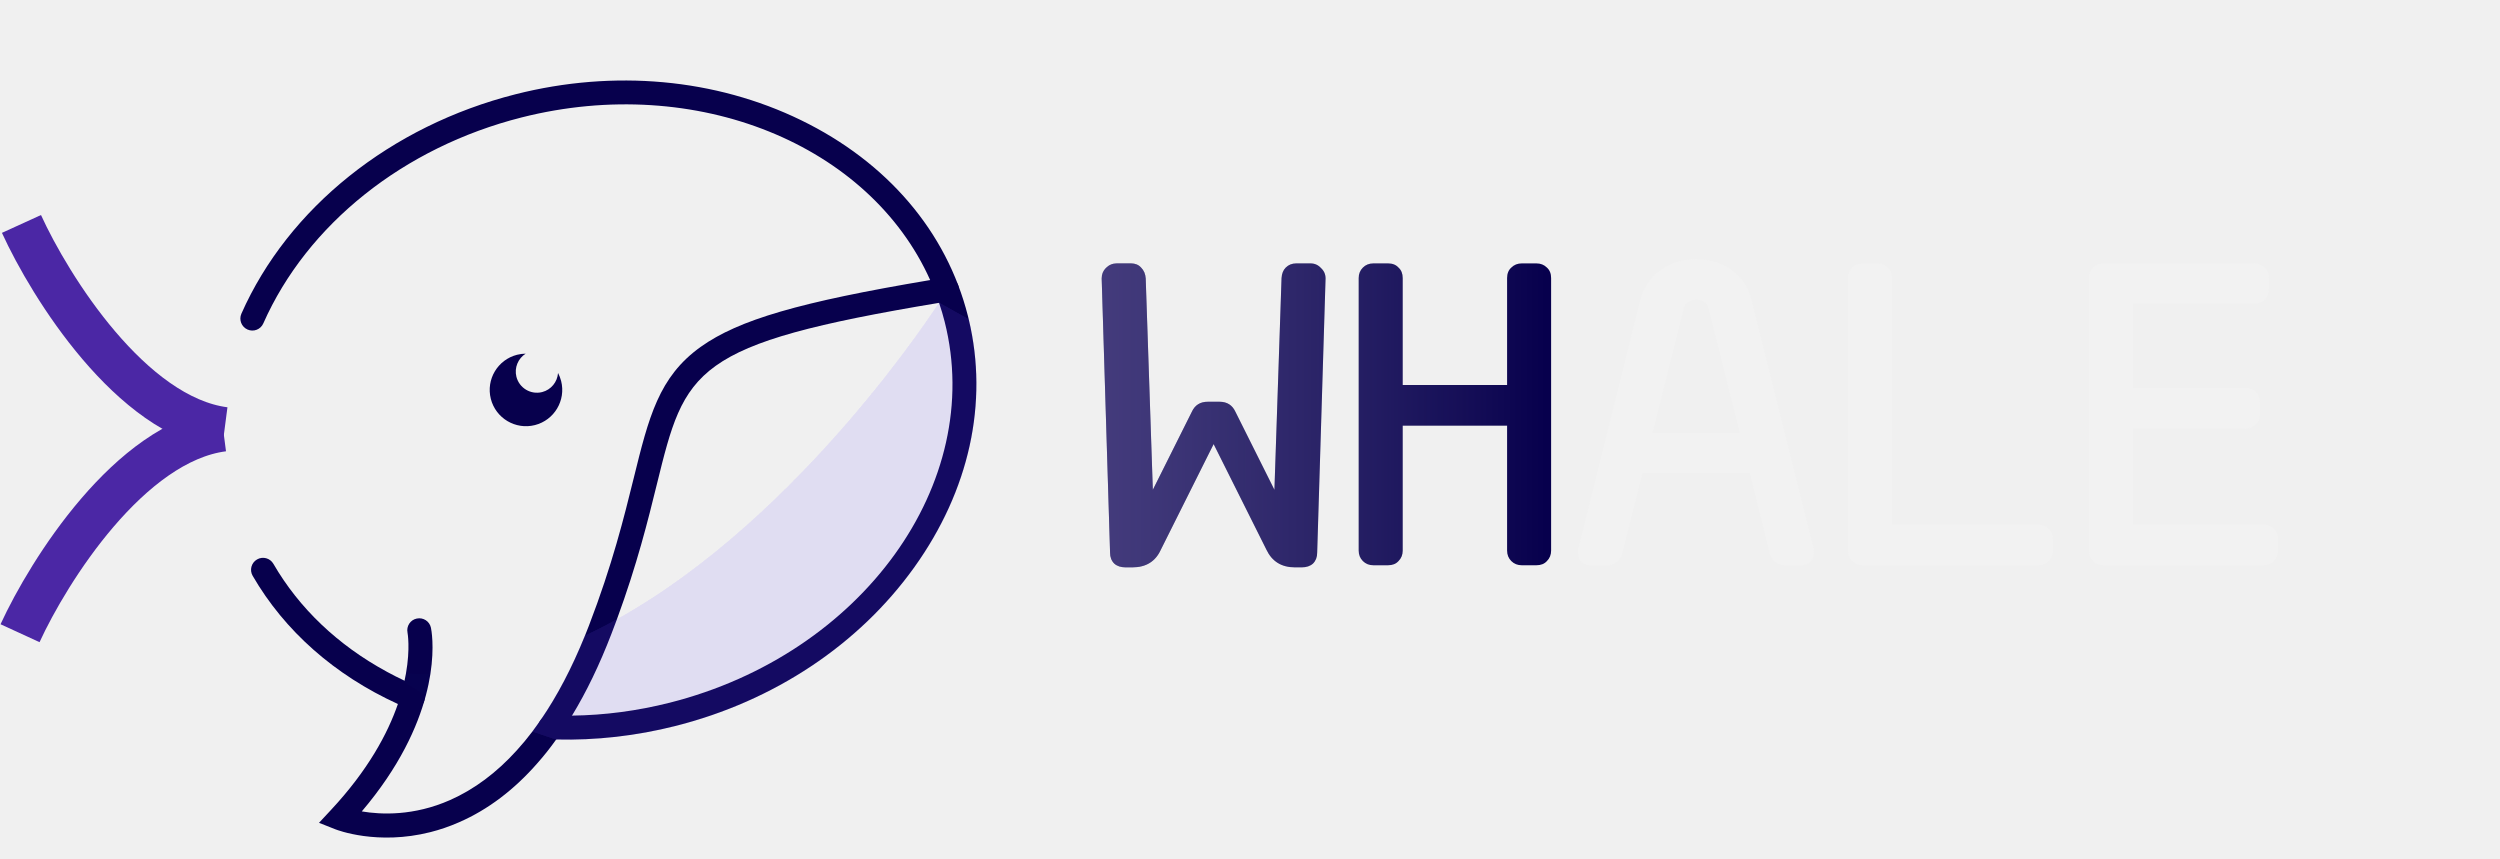
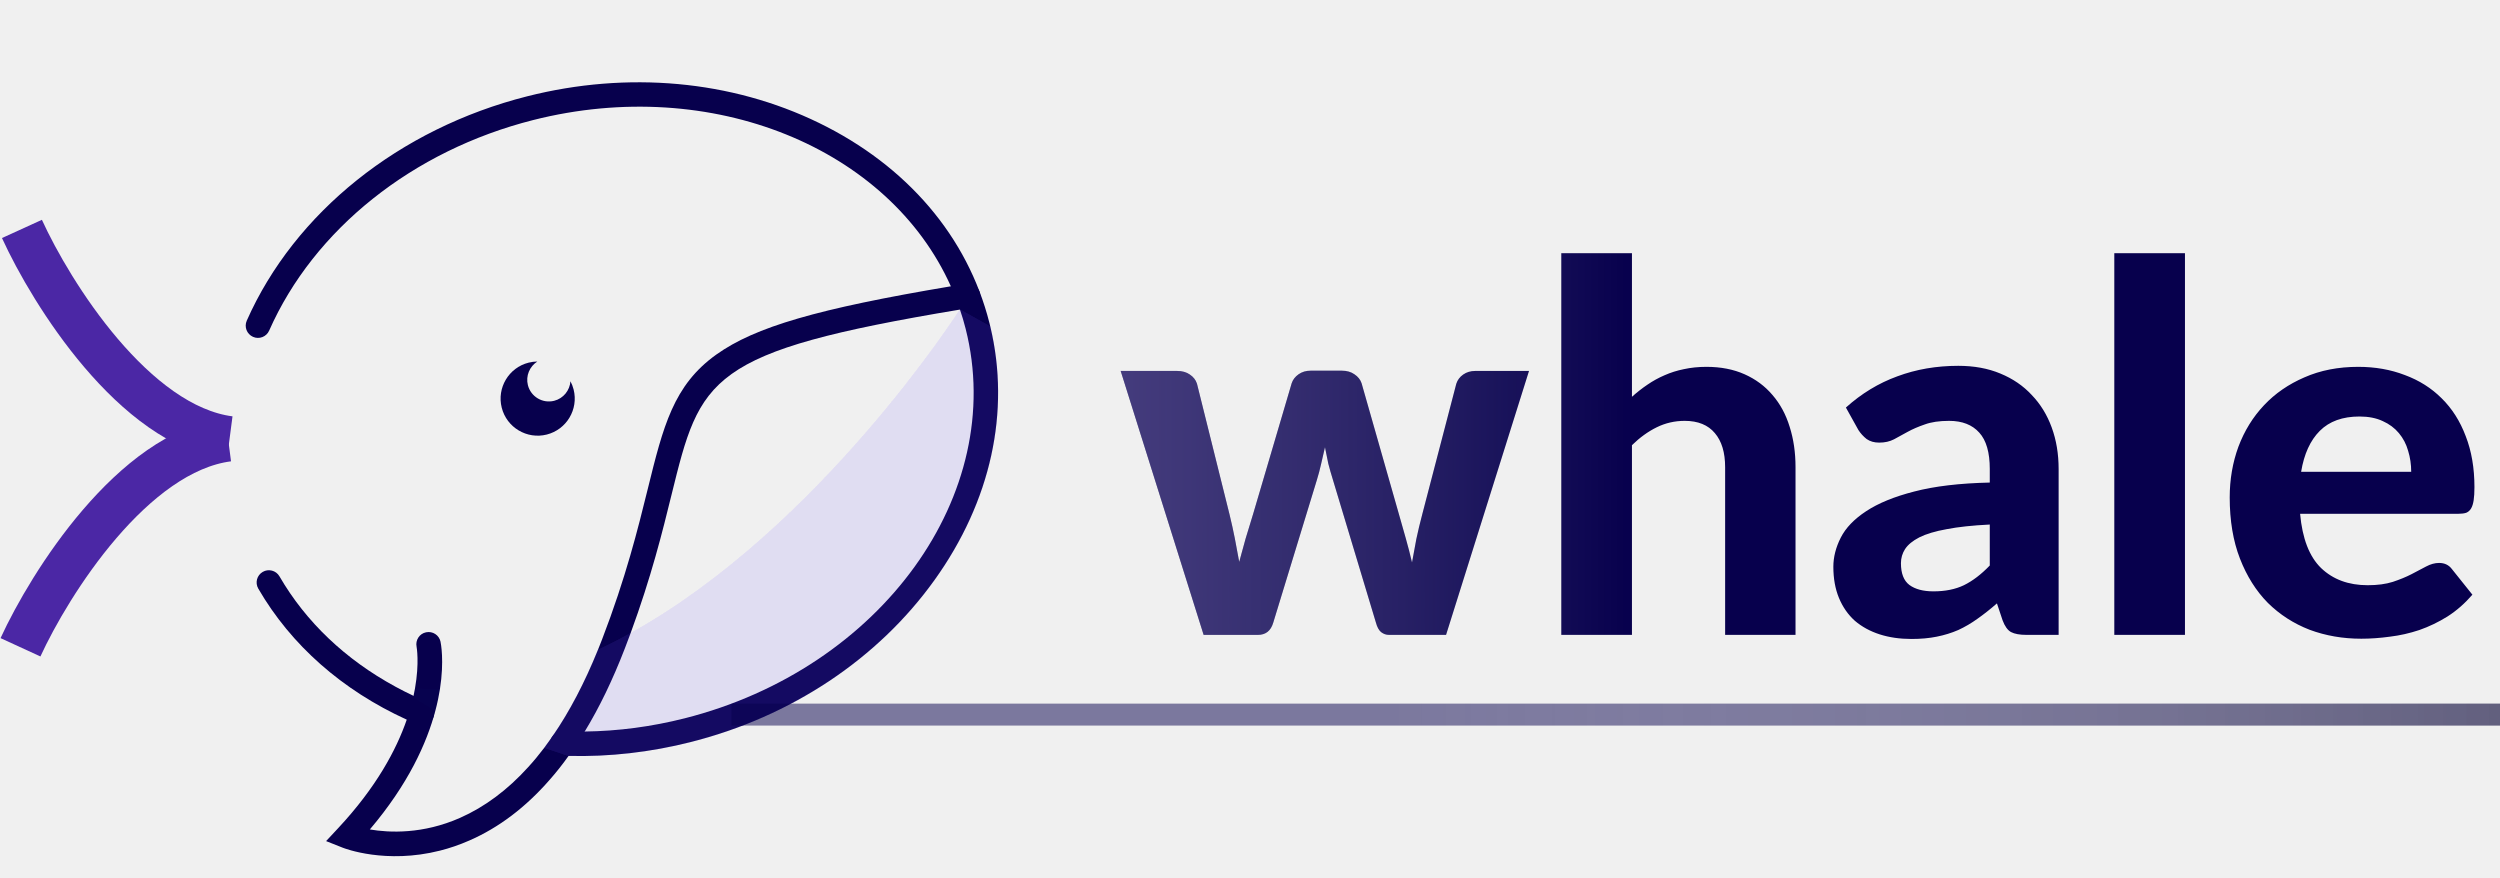
- <svg xmlns="http://www.w3.org/2000/svg" width="1747" height="600" viewBox="0 0 1747 600" fill="none">
+ <svg xmlns="http://www.w3.org/2000/svg" width="1709" height="600" viewBox="0 0 1709 600" fill="none">
  <g clip-path="url(#clip0)">
    <path d="M296.535 485.267C296.966 486.969 296.898 488.858 296.139 490.633C295.076 493.147 292.923 494.871 290.462 495.494C288.758 495.925 286.923 495.843 285.183 495.104C282.771 494.104 280.4 493.034 278.055 491.958C233.906 471.821 198.937 440.987 176.554 402.362C174.249 398.37 175.601 393.251 179.62 390.938C183.579 388.612 188.732 389.985 191.038 393.977C209.087 425.151 236.201 450.866 270.167 469.321L270.439 469.482C274.409 471.642 278.503 473.714 282.683 475.678C285.623 477.063 288.639 478.401 291.667 479.678C294.174 480.712 295.892 482.838 296.535 485.267Z" fill="#07004D" />
    <path d="M676.361 220.721C676.573 221.559 676.779 222.371 676.964 223.216C690.87 281.34 677.373 342.743 638.854 396.467C600.105 450.536 540.878 489.873 472.128 507.274C444.567 514.249 416.536 517.43 388.676 516.739C387.148 516.723 385.613 516.681 384.068 516.611C381.308 516.504 378.928 515.062 377.502 512.949C376.51 511.53 375.95 509.773 376.025 507.912C376.089 506.571 376.464 505.325 377.078 504.221C377.421 503.76 377.757 503.272 378.068 502.79C379.666 500.918 382.085 499.787 384.731 499.895C389.732 500.098 394.726 500.157 399.711 500.074C422.548 499.791 445.464 496.755 468.02 491.045C602.492 457.011 688.672 337.582 660.134 224.828C658.998 220.338 657.713 215.944 656.218 211.633C654.41 206.191 652.344 200.87 650.001 195.709C607.794 101.379 486.915 51.077 364.506 82.059C282.098 102.917 214.624 156.744 184.004 225.994C182.143 230.235 177.189 232.151 172.974 230.281C168.726 228.392 166.817 223.466 168.679 219.224C201.397 145.3 273.04 87.942 360.398 65.831C429.149 48.43 499.965 54.884 559.763 83.98C620.058 113.327 661.473 161.896 676.361 220.721Z" fill="#07004D" />
    <path d="M669.992 200.894C670.741 205.453 667.656 209.745 663.07 210.503C660.749 210.888 658.485 211.26 656.219 211.631C483.183 240.434 478.864 257.931 459.051 338.259C452.871 363.42 445.247 394.244 431.075 432.855C429.813 436.281 428.504 439.749 427.128 443.293C418.928 464.563 409.794 483.508 399.712 500.074C396.164 505.951 392.471 511.492 388.677 516.739C384.519 522.597 380.178 528.071 375.68 533.151C359.259 551.955 340.948 565.8 320.836 574.573C313.951 577.611 307.21 579.863 300.747 581.499C263.748 590.863 235.684 580.038 234.31 579.495L222.921 574.981L231.271 566.018C257.234 538.179 270.929 512.583 278.055 491.957C279.933 486.532 281.355 481.453 282.436 476.748C282.517 476.383 282.603 476.044 282.684 475.679C283.051 473.944 283.378 472.279 283.684 470.648C286.784 452.998 284.812 442.361 284.778 442.11C283.864 437.593 286.714 433.159 291.26 432.24C295.769 431.299 300.174 434.157 301.135 438.632C301.362 439.755 303.759 451.725 300.743 471.078C300.026 475.634 299.011 480.61 297.592 485.919C291.757 507.888 279.159 535.998 252.819 567.01C266.177 569.299 289.083 570.322 314.498 559.084C331.373 551.618 346.969 540.015 361.133 524.343C364.896 520.225 368.531 515.823 372.09 511.124C373.768 508.887 375.433 506.595 377.078 504.221C377.421 503.76 377.758 503.272 378.068 502.791C389.38 486.315 399.629 466.771 408.732 444.293C409.671 441.984 410.578 439.653 411.506 437.289C427.893 394.693 436.157 361.177 442.811 334.253C453.351 291.526 460.306 263.29 489.786 242.302C516.196 223.503 558.631 211.064 650.002 195.709C653.396 195.137 656.846 194.551 660.382 193.973C664.947 193.25 669.24 196.336 669.992 200.894Z" fill="#07004D" />
    <g opacity="0.25">
      <g opacity="0.25">
        <path opacity="0.25" d="M283.684 470.648C289.396 471.044 295.073 471.19 300.742 471.078C300.026 475.634 299.012 480.61 297.592 485.919L296.535 485.267L282.436 476.748L270.439 469.482C274.409 471.643 278.502 473.714 282.684 475.679C283.051 473.944 283.378 472.279 283.684 470.648Z" fill="#0071BC" />
      </g>
    </g>
    <g opacity="0.25">
      <g opacity="0.25">
        <path opacity="0.25" d="M676.964 223.216C690.87 281.34 677.374 342.743 638.853 396.467C600.104 450.536 540.878 489.873 472.128 507.273C444.568 514.249 416.537 517.429 388.677 516.739L377.501 512.949L372.091 511.125C373.768 508.886 375.432 506.594 377.078 504.221C377.421 503.761 377.758 503.273 378.068 502.791C389.38 486.315 399.629 466.771 408.732 444.293C416.292 440.74 423.731 436.929 431.076 432.854C561.097 360.662 656.219 211.632 656.219 211.632L676.964 223.216Z" fill="#7150FF" />
        <path opacity="0.25" d="M676.964 223.216C690.87 281.34 677.374 342.743 638.853 396.467C600.104 450.536 540.878 489.873 472.128 507.273C444.568 514.249 416.537 517.429 388.677 516.739L377.501 512.949L372.091 511.125C373.768 508.886 375.432 506.594 377.078 504.221C377.421 503.761 377.758 503.273 378.068 502.791C389.38 486.315 399.629 466.771 408.732 444.293C416.292 440.74 423.731 436.929 431.076 432.854C561.097 360.662 656.219 211.632 656.219 211.632L676.964 223.216Z" fill="#7150FF" />
        <path opacity="0.25" d="M676.964 223.216C690.87 281.34 677.374 342.743 638.853 396.467C600.104 450.536 540.878 489.873 472.128 507.273C444.568 514.249 416.537 517.429 388.677 516.739L377.501 512.949L372.091 511.125C373.768 508.886 375.432 506.594 377.078 504.221C377.421 503.761 377.758 503.273 378.068 502.791C389.38 486.315 399.629 466.771 408.732 444.293C416.292 440.74 423.731 436.929 431.076 432.854C561.097 360.662 656.219 211.632 656.219 211.632L676.964 223.216Z" fill="#7150FF" />
        <path opacity="0.25" d="M676.964 223.216C690.87 281.34 677.374 342.743 638.853 396.467C600.104 450.536 540.878 489.873 472.128 507.273C444.568 514.249 416.537 517.429 388.677 516.739L377.501 512.949L372.091 511.125C373.768 508.886 375.432 506.594 377.078 504.221C377.421 503.761 377.758 503.273 378.068 502.791C389.38 486.315 399.629 466.771 408.732 444.293C416.292 440.74 423.731 436.929 431.076 432.854C561.097 360.662 656.219 211.632 656.219 211.632L676.964 223.216Z" fill="#7150FF" />
        <path opacity="0.25" d="M676.964 223.216C690.87 281.34 677.374 342.743 638.853 396.467C600.104 450.536 540.878 489.873 472.128 507.273C444.568 514.249 416.537 517.429 388.677 516.739L377.501 512.949L372.091 511.125C373.768 508.886 375.432 506.594 377.078 504.221C377.421 503.761 377.758 503.273 378.068 502.791C389.38 486.315 399.629 466.771 408.732 444.293C416.292 440.74 423.731 436.929 431.076 432.854C561.097 360.662 656.219 211.632 656.219 211.632L676.964 223.216Z" fill="#7150FF" />
        <path opacity="0.25" d="M676.964 223.216C690.87 281.34 677.374 342.743 638.853 396.467C600.104 450.536 540.878 489.873 472.128 507.273C444.568 514.249 416.537 517.429 388.677 516.739L377.501 512.949L372.091 511.125C373.768 508.886 375.432 506.594 377.078 504.221C377.421 503.761 377.758 503.273 378.068 502.791C389.38 486.315 399.629 466.771 408.732 444.293C416.292 440.74 423.731 436.929 431.076 432.854C561.097 360.662 656.219 211.632 656.219 211.632L676.964 223.216Z" fill="#7150FF" />
        <path opacity="0.25" d="M676.964 223.216C690.87 281.34 677.374 342.743 638.853 396.467C600.104 450.536 540.878 489.873 472.128 507.273C444.568 514.249 416.537 517.429 388.677 516.739L377.501 512.949L372.091 511.125C373.768 508.886 375.432 506.594 377.078 504.221C377.421 503.761 377.758 503.273 378.068 502.791C389.38 486.315 399.629 466.771 408.732 444.293C416.292 440.74 423.731 436.929 431.076 432.854C561.097 360.662 656.219 211.632 656.219 211.632L676.964 223.216Z" fill="#7150FF" />
        <path opacity="0.25" d="M676.964 223.216C690.87 281.34 677.374 342.743 638.853 396.467C600.104 450.536 540.878 489.873 472.128 507.273C444.568 514.249 416.537 517.429 388.677 516.739L377.501 512.949L372.091 511.125C373.768 508.886 375.432 506.594 377.078 504.221C377.421 503.761 377.758 503.273 378.068 502.791C389.38 486.315 399.629 466.771 408.732 444.293C416.292 440.74 423.731 436.929 431.076 432.854C561.097 360.662 656.219 211.632 656.219 211.632L676.964 223.216Z" fill="#7150FF" />
        <path opacity="0.25" d="M676.964 223.216C690.87 281.34 677.374 342.743 638.853 396.467C600.104 450.536 540.878 489.873 472.128 507.273C444.568 514.249 416.537 517.429 388.677 516.739L377.501 512.949L372.091 511.125C373.768 508.886 375.432 506.594 377.078 504.221C377.421 503.761 377.758 503.273 378.068 502.791C389.38 486.315 399.629 466.771 408.732 444.293C416.292 440.74 423.731 436.929 431.076 432.854C561.097 360.662 656.219 211.632 656.219 211.632L676.964 223.216Z" fill="#7150FF" />
        <path opacity="0.25" d="M676.964 223.216C690.87 281.34 677.374 342.743 638.853 396.467C600.104 450.536 540.878 489.873 472.128 507.273C444.568 514.249 416.537 517.429 388.677 516.739L377.501 512.949L372.091 511.125C373.768 508.886 375.432 506.594 377.078 504.221C377.421 503.761 377.758 503.273 378.068 502.791C389.38 486.315 399.629 466.771 408.732 444.293C416.292 440.74 423.731 436.929 431.076 432.854C561.097 360.662 656.219 211.632 656.219 211.632L676.964 223.216Z" fill="#7150FF" />
        <path opacity="0.25" d="M676.964 223.216C690.87 281.34 677.374 342.743 638.853 396.467C600.104 450.536 540.878 489.873 472.128 507.273C444.568 514.249 416.537 517.429 388.677 516.739L377.501 512.949L372.091 511.125C373.768 508.886 375.432 506.594 377.078 504.221C377.421 503.761 377.758 503.273 378.068 502.791C389.38 486.315 399.629 466.771 408.732 444.293C416.292 440.74 423.731 436.929 431.076 432.854C561.097 360.662 656.219 211.632 656.219 211.632L676.964 223.216Z" fill="#7150FF" />
        <path opacity="0.25" d="M676.964 223.216C690.87 281.34 677.374 342.743 638.853 396.467C600.104 450.536 540.878 489.873 472.128 507.273C444.568 514.249 416.537 517.429 388.677 516.739L377.501 512.949L372.091 511.125C373.768 508.886 375.432 506.594 377.078 504.221C377.421 503.761 377.758 503.273 378.068 502.791C389.38 486.315 399.629 466.771 408.732 444.293C416.292 440.74 423.731 436.929 431.076 432.854C561.097 360.662 656.219 211.632 656.219 211.632L676.964 223.216Z" fill="#7150FF" />
        <path opacity="0.25" d="M676.964 223.216C690.87 281.34 677.374 342.743 638.853 396.467C600.104 450.536 540.878 489.873 472.128 507.273C444.568 514.249 416.537 517.429 388.677 516.739L377.501 512.949L372.091 511.125C373.768 508.886 375.432 506.594 377.078 504.221C377.421 503.761 377.758 503.273 378.068 502.791C389.38 486.315 399.629 466.771 408.732 444.293C416.292 440.74 423.731 436.929 431.076 432.854C561.097 360.662 656.219 211.632 656.219 211.632L676.964 223.216Z" fill="#7150FF" />
      </g>
    </g>
    <g opacity="0.25">
      <g opacity="0.25">
        <path opacity="0.25" d="M676.964 223.216C690.87 281.34 677.374 342.743 638.853 396.467C600.104 450.536 540.878 489.873 472.128 507.273C444.568 514.249 416.537 517.429 388.677 516.739L377.501 512.949L372.091 511.125C373.768 508.886 375.432 506.594 377.078 504.221C377.421 503.761 377.758 503.273 378.068 502.791C389.38 486.315 399.629 466.771 408.732 444.293C416.292 440.74 423.731 436.929 431.076 432.854C561.097 360.662 656.219 211.632 656.219 211.632L676.964 223.216Z" fill="#7150FF" />
        <path opacity="0.25" d="M676.964 223.216C690.87 281.34 677.374 342.743 638.853 396.467C600.104 450.536 540.878 489.873 472.128 507.273C444.568 514.249 416.537 517.429 388.677 516.739L377.501 512.949L372.091 511.125C373.768 508.886 375.432 506.594 377.078 504.221C377.421 503.761 377.758 503.273 378.068 502.791C389.38 486.315 399.629 466.771 408.732 444.293C416.292 440.74 423.731 436.929 431.076 432.854C561.097 360.662 656.219 211.632 656.219 211.632L676.964 223.216Z" fill="#7150FF" />
        <path opacity="0.25" d="M676.964 223.216C690.87 281.34 677.374 342.743 638.853 396.467C600.104 450.536 540.878 489.873 472.128 507.273C444.568 514.249 416.537 517.429 388.677 516.739L377.501 512.949L372.091 511.125C373.768 508.886 375.432 506.594 377.078 504.221C377.421 503.761 377.758 503.273 378.068 502.791C389.38 486.315 399.629 466.771 408.732 444.293C416.292 440.74 423.731 436.929 431.076 432.854C561.097 360.662 656.219 211.632 656.219 211.632L676.964 223.216Z" fill="#7150FF" />
        <path opacity="0.25" d="M676.964 223.216C690.87 281.34 677.374 342.743 638.853 396.467C600.104 450.536 540.878 489.873 472.128 507.273C444.568 514.249 416.537 517.429 388.677 516.739L377.501 512.949L372.091 511.125C373.768 508.886 375.432 506.594 377.078 504.221C377.421 503.761 377.758 503.273 378.068 502.791C389.38 486.315 399.629 466.771 408.732 444.293C416.292 440.74 423.731 436.929 431.076 432.854C561.097 360.662 656.219 211.632 656.219 211.632L676.964 223.216Z" fill="#7150FF" />
        <path opacity="0.25" d="M676.964 223.216C690.87 281.34 677.374 342.743 638.853 396.467C600.104 450.536 540.878 489.873 472.128 507.273C444.568 514.249 416.537 517.429 388.677 516.739L377.501 512.949L372.091 511.125C373.768 508.886 375.432 506.594 377.078 504.221C377.421 503.761 377.758 503.273 378.068 502.791C389.38 486.315 399.629 466.771 408.732 444.293C416.292 440.74 423.731 436.929 431.076 432.854C561.097 360.662 656.219 211.632 656.219 211.632L676.964 223.216Z" fill="#7150FF" />
        <path opacity="0.25" d="M676.964 223.216C690.87 281.34 677.374 342.743 638.853 396.467C600.104 450.536 540.878 489.873 472.128 507.273C444.568 514.249 416.537 517.429 388.677 516.739L377.501 512.949L372.091 511.125C373.768 508.886 375.432 506.594 377.078 504.221C377.421 503.761 377.758 503.273 378.068 502.791C389.38 486.315 399.629 466.771 408.732 444.293C416.292 440.74 423.731 436.929 431.076 432.854C561.097 360.662 656.219 211.632 656.219 211.632L676.964 223.216Z" fill="#7150FF" />
        <path opacity="0.25" d="M676.964 223.216C690.87 281.34 677.374 342.743 638.853 396.467C600.104 450.536 540.878 489.873 472.128 507.273C444.568 514.249 416.537 517.429 388.677 516.739L377.501 512.949L372.091 511.125C373.768 508.886 375.432 506.594 377.078 504.221C377.421 503.761 377.758 503.273 378.068 502.791C389.38 486.315 399.629 466.771 408.732 444.293C416.292 440.74 423.731 436.929 431.076 432.854C561.097 360.662 656.219 211.632 656.219 211.632L676.964 223.216Z" fill="#7150FF" />
        <path opacity="0.25" d="M676.964 223.216C690.87 281.34 677.374 342.743 638.853 396.467C600.104 450.536 540.878 489.873 472.128 507.273C444.568 514.249 416.537 517.429 388.677 516.739L377.501 512.949L372.091 511.125C373.768 508.886 375.432 506.594 377.078 504.221C377.421 503.761 377.758 503.273 378.068 502.791C389.38 486.315 399.629 466.771 408.732 444.293C416.292 440.74 423.731 436.929 431.076 432.854C561.097 360.662 656.219 211.632 656.219 211.632L676.964 223.216Z" fill="#7150FF" />
        <path opacity="0.25" d="M676.964 223.216C690.87 281.34 677.374 342.743 638.853 396.467C600.104 450.536 540.878 489.873 472.128 507.273C444.568 514.249 416.537 517.429 388.677 516.739L377.501 512.949L372.091 511.125C373.768 508.886 375.432 506.594 377.078 504.221C377.421 503.761 377.758 503.273 378.068 502.791C389.38 486.315 399.629 466.771 408.732 444.293C416.292 440.74 423.731 436.929 431.076 432.854C561.097 360.662 656.219 211.632 656.219 211.632L676.964 223.216Z" fill="#7150FF" />
        <path opacity="0.25" d="M676.964 223.216C690.87 281.34 677.374 342.743 638.853 396.467C600.104 450.536 540.878 489.873 472.128 507.273C444.568 514.249 416.537 517.429 388.677 516.739L377.501 512.949L372.091 511.125C373.768 508.886 375.432 506.594 377.078 504.221C377.421 503.761 377.758 503.273 378.068 502.791C389.38 486.315 399.629 466.771 408.732 444.293C416.292 440.74 423.731 436.929 431.076 432.854C561.097 360.662 656.219 211.632 656.219 211.632L676.964 223.216Z" fill="#7150FF" />
        <path opacity="0.25" d="M676.964 223.216C690.87 281.34 677.374 342.743 638.853 396.467C600.104 450.536 540.878 489.873 472.128 507.273C444.568 514.249 416.537 517.429 388.677 516.739L377.501 512.949L372.091 511.125C373.768 508.886 375.432 506.594 377.078 504.221C377.421 503.761 377.758 503.273 378.068 502.791C389.38 486.315 399.629 466.771 408.732 444.293C416.292 440.74 423.731 436.929 431.076 432.854C561.097 360.662 656.219 211.632 656.219 211.632L676.964 223.216Z" fill="#7150FF" />
        <path opacity="0.25" d="M676.964 223.216C690.87 281.34 677.374 342.743 638.853 396.467C600.104 450.536 540.878 489.873 472.128 507.273C444.568 514.249 416.537 517.429 388.677 516.739L377.501 512.949L372.091 511.125C373.768 508.886 375.432 506.594 377.078 504.221C377.421 503.761 377.758 503.273 378.068 502.791C389.38 486.315 399.629 466.771 408.732 444.293C416.292 440.74 423.731 436.929 431.076 432.854C561.097 360.662 656.219 211.632 656.219 211.632L676.964 223.216Z" fill="#7150FF" />
        <path opacity="0.25" d="M676.964 223.216C690.87 281.34 677.374 342.743 638.853 396.467C600.104 450.536 540.878 489.873 472.128 507.273C444.568 514.249 416.537 517.429 388.677 516.739L377.501 512.949L372.091 511.125C373.768 508.886 375.432 506.594 377.078 504.221C377.421 503.761 377.758 503.273 378.068 502.791C389.38 486.315 399.629 466.771 408.732 444.293C416.292 440.74 423.731 436.929 431.076 432.854C561.097 360.662 656.219 211.632 656.219 211.632L676.964 223.216Z" fill="#7150FF" />
      </g>
    </g>
    <path d="M392.124 266.264C395.555 279.818 387.327 293.624 373.771 297.055C360.218 300.485 346.413 292.256 342.982 278.702C339.552 265.148 347.78 251.342 361.333 247.912C363.341 247.404 365.368 247.153 367.326 247.135C362.069 250.473 359.261 256.935 360.867 263.281C362.868 271.185 370.923 275.986 378.827 273.986C385.173 272.38 389.523 266.835 389.956 260.625C390.874 262.354 391.616 264.257 392.124 266.264Z" fill="#07004D" />
    <path d="M15 156.488C35.149 200.614 91.757 290.99 157 299.488" stroke="#4B27A5" stroke-width="30" stroke-linejoin="round" />
    <path d="M14 442.488C34.149 398.671 90.757 308.927 156 300.488" stroke="#4B27A5" stroke-width="30" stroke-linejoin="round" />
  </g>
-   <path d="M769.859 194.609C769.859 191.68 770.836 189.238 772.789 187.285C774.938 185.137 777.477 184.062 780.406 184.062H790.367C793.297 184.062 795.641 185.039 797.398 186.992C799.352 188.945 800.426 191.484 800.621 194.609L805.602 342.266L832.848 287.773C834.996 283.086 838.707 280.742 843.98 280.742H852.184C857.457 280.742 861.168 283.086 863.316 287.773L890.562 342.266L895.543 194.316C895.738 191.191 896.715 188.75 898.473 186.992C900.426 185.039 902.867 184.062 905.797 184.062H915.758C918.688 184.062 921.129 185.137 923.082 187.285C925.23 189.238 926.305 191.68 926.305 194.609L920.445 386.211C920.445 389.336 919.469 391.875 917.516 393.828C915.562 395.586 912.926 396.465 909.605 396.465H904.918C895.543 396.465 888.902 392.363 884.996 384.16L848.082 310.332L811.168 384.16C807.457 392.363 800.816 396.465 791.246 396.465H786.559C783.238 396.465 780.602 395.586 778.648 393.828C776.695 391.875 775.719 389.336 775.719 386.211L769.859 194.609ZM1073.67 184.062C1076.6 184.062 1079.04 185.039 1080.99 186.992C1082.95 188.75 1083.92 191.191 1083.92 194.316V384.746C1083.92 387.676 1082.95 390.117 1080.99 392.07C1079.23 394.023 1076.79 395 1073.67 395H1063.41C1060.48 395 1058.04 394.023 1056.09 392.07C1054.14 390.117 1053.16 387.676 1053.16 384.746V297.441H980.211V384.746C980.211 387.676 979.234 390.117 977.281 392.07C975.523 394.023 973.082 395 969.957 395H959.703C956.773 395 954.332 394.023 952.379 392.07C950.426 390.117 949.449 387.676 949.449 384.746V194.316C949.449 191.387 950.426 188.945 952.379 186.992C954.332 185.039 956.773 184.062 959.703 184.062H969.957C973.082 184.062 975.523 185.039 977.281 186.992C979.234 188.75 980.211 191.191 980.211 194.316V269.023H1053.16V194.316C1053.16 191.191 1054.14 188.75 1056.09 186.992C1058.04 185.039 1060.48 184.062 1063.41 184.062H1073.67Z" fill="#07004D" />
-   <path d="M769.859 194.609C769.859 191.68 770.836 189.238 772.789 187.285C774.938 185.137 777.477 184.062 780.406 184.062H790.367C793.297 184.062 795.641 185.039 797.398 186.992C799.352 188.945 800.426 191.484 800.621 194.609L805.602 342.266L832.848 287.773C834.996 283.086 838.707 280.742 843.98 280.742H852.184C857.457 280.742 861.168 283.086 863.316 287.773L890.562 342.266L895.543 194.316C895.738 191.191 896.715 188.75 898.473 186.992C900.426 185.039 902.867 184.062 905.797 184.062H915.758C918.688 184.062 921.129 185.137 923.082 187.285C925.23 189.238 926.305 191.68 926.305 194.609L920.445 386.211C920.445 389.336 919.469 391.875 917.516 393.828C915.562 395.586 912.926 396.465 909.605 396.465H904.918C895.543 396.465 888.902 392.363 884.996 384.16L848.082 310.332L811.168 384.16C807.457 392.363 800.816 396.465 791.246 396.465H786.559C783.238 396.465 780.602 395.586 778.648 393.828C776.695 391.875 775.719 389.336 775.719 386.211L769.859 194.609ZM1073.67 184.062C1076.6 184.062 1079.04 185.039 1080.99 186.992C1082.95 188.75 1083.92 191.191 1083.92 194.316V384.746C1083.92 387.676 1082.95 390.117 1080.99 392.07C1079.23 394.023 1076.79 395 1073.67 395H1063.41C1060.48 395 1058.04 394.023 1056.09 392.07C1054.14 390.117 1053.16 387.676 1053.16 384.746V297.441H980.211V384.746C980.211 387.676 979.234 390.117 977.281 392.07C975.523 394.023 973.082 395 969.957 395H959.703C956.773 395 954.332 394.023 952.379 392.07C950.426 390.117 949.449 387.676 949.449 384.746V194.316C949.449 191.387 950.426 188.945 952.379 186.992C954.332 185.039 956.773 184.062 959.703 184.062H969.957C973.082 184.062 975.523 185.039 977.281 186.992C979.234 188.75 980.211 191.191 980.211 194.316V269.023H1053.16V194.316C1053.16 191.191 1054.14 188.75 1056.09 186.992C1058.04 185.039 1060.48 184.062 1063.41 184.062H1073.67Z" fill="url(#paint0_linear)" />
-   <path d="M1112.34 395C1109.21 395 1106.77 394.219 1105.02 392.656C1103.45 390.898 1102.67 388.652 1102.67 385.918C1102.67 384.746 1102.77 383.867 1102.96 383.281L1146.32 209.258C1148.67 200.664 1153.36 193.828 1160.39 188.75C1167.42 183.672 1175.72 181.133 1185.29 181.133C1195.05 181.133 1203.36 183.672 1210.19 188.75C1217.22 193.828 1221.81 200.762 1223.96 209.551L1267.32 382.988C1267.52 383.77 1267.61 384.844 1267.61 386.211C1267.61 388.75 1266.73 390.898 1264.98 392.656C1263.41 394.219 1261.17 395 1258.24 395H1247.69C1241.83 395 1238.12 392.07 1236.56 386.211L1222.79 330.547H1147.79L1133.73 386.211C1133.14 388.945 1131.87 391.094 1129.92 392.656C1127.96 394.219 1125.52 395 1122.59 395H1112.34ZM1215.76 302.422L1193.79 214.824C1193.39 213.262 1192.42 211.992 1190.86 211.016C1189.29 209.844 1187.44 209.258 1185.29 209.258C1183.14 209.258 1181.29 209.844 1179.72 211.016C1178.16 211.992 1177.18 213.262 1176.79 214.824L1154.82 302.422H1215.76ZM1424.35 366.582C1427.28 366.582 1429.72 367.559 1431.68 369.512C1433.63 371.465 1434.61 373.906 1434.61 376.836V384.746C1434.61 387.676 1433.63 390.117 1431.68 392.07C1429.72 394.023 1427.28 395 1424.35 395H1301.6C1298.67 395 1296.23 394.023 1294.27 392.07C1292.32 390.117 1291.34 387.676 1291.34 384.746V194.316C1291.34 191.387 1292.32 188.945 1294.27 186.992C1296.23 185.039 1298.67 184.062 1301.6 184.062H1311.85C1314.98 184.062 1317.42 185.039 1319.18 186.992C1321.13 188.75 1322.11 191.191 1322.11 194.316V366.582H1424.35ZM1581.68 366.582C1584.61 366.582 1587.05 367.559 1589 369.512C1590.95 371.465 1591.93 373.906 1591.93 376.836V384.746C1591.93 387.676 1590.95 390.117 1589 392.07C1587.05 394.023 1584.61 395 1581.68 395H1470.05C1467.12 395 1464.68 394.023 1462.73 392.07C1460.78 390.117 1459.8 387.676 1459.8 384.746V194.316C1459.8 191.387 1460.78 188.945 1462.73 186.992C1464.68 185.039 1467.12 184.062 1470.05 184.062H1575.23C1578.16 184.062 1580.6 185.039 1582.55 186.992C1584.51 188.75 1585.48 191.191 1585.48 194.316V201.934C1585.48 205.059 1584.51 207.598 1582.55 209.551C1580.6 211.309 1578.16 212.188 1575.23 212.188H1490.56V271.074H1569.08C1572.01 271.074 1574.45 272.051 1576.4 274.004C1578.36 275.957 1579.33 278.398 1579.33 281.328V289.238C1579.33 292.168 1578.36 294.609 1576.4 296.562C1574.45 298.516 1572.01 299.492 1569.08 299.492H1490.56V366.582H1581.68Z" fill="#F2F2F2" />
-   <path d="M1112.34 395C1109.21 395 1106.77 394.219 1105.02 392.656C1103.45 390.898 1102.67 388.652 1102.67 385.918C1102.67 384.746 1102.77 383.867 1102.96 383.281L1146.32 209.258C1148.67 200.664 1153.36 193.828 1160.39 188.75C1167.42 183.672 1175.72 181.133 1185.29 181.133C1195.05 181.133 1203.36 183.672 1210.19 188.75C1217.22 193.828 1221.81 200.762 1223.96 209.551L1267.32 382.988C1267.52 383.77 1267.61 384.844 1267.61 386.211C1267.61 388.75 1266.73 390.898 1264.98 392.656C1263.41 394.219 1261.17 395 1258.24 395H1247.69C1241.83 395 1238.12 392.07 1236.56 386.211L1222.79 330.547H1147.79L1133.73 386.211C1133.14 388.945 1131.87 391.094 1129.92 392.656C1127.96 394.219 1125.52 395 1122.59 395H1112.34ZM1215.76 302.422L1193.79 214.824C1193.39 213.262 1192.42 211.992 1190.86 211.016C1189.29 209.844 1187.44 209.258 1185.29 209.258C1183.14 209.258 1181.29 209.844 1179.72 211.016C1178.16 211.992 1177.18 213.262 1176.79 214.824L1154.82 302.422H1215.76ZM1424.35 366.582C1427.28 366.582 1429.72 367.559 1431.68 369.512C1433.63 371.465 1434.61 373.906 1434.61 376.836V384.746C1434.61 387.676 1433.63 390.117 1431.68 392.07C1429.72 394.023 1427.28 395 1424.35 395H1301.6C1298.67 395 1296.23 394.023 1294.27 392.07C1292.32 390.117 1291.34 387.676 1291.34 384.746V194.316C1291.34 191.387 1292.32 188.945 1294.27 186.992C1296.23 185.039 1298.67 184.062 1301.6 184.062H1311.85C1314.98 184.062 1317.42 185.039 1319.18 186.992C1321.13 188.75 1322.11 191.191 1322.11 194.316V366.582H1424.35ZM1581.68 366.582C1584.61 366.582 1587.05 367.559 1589 369.512C1590.95 371.465 1591.93 373.906 1591.93 376.836V384.746C1591.93 387.676 1590.95 390.117 1589 392.07C1587.05 394.023 1584.61 395 1581.68 395H1470.05C1467.12 395 1464.68 394.023 1462.73 392.07C1460.78 390.117 1459.8 387.676 1459.8 384.746V194.316C1459.8 191.387 1460.78 188.945 1462.73 186.992C1464.68 185.039 1467.12 184.062 1470.05 184.062H1575.23C1578.16 184.062 1580.6 185.039 1582.55 186.992C1584.51 188.75 1585.48 191.191 1585.48 194.316V201.934C1585.48 205.059 1584.51 207.598 1582.55 209.551C1580.6 211.309 1578.16 212.188 1575.23 212.188H1490.56V271.074H1569.08C1572.01 271.074 1574.45 272.051 1576.4 274.004C1578.36 275.957 1579.33 278.398 1579.33 281.328V289.238C1579.33 292.168 1578.36 294.609 1576.4 296.562C1574.45 298.516 1572.01 299.492 1569.08 299.492H1490.56V366.582H1581.68Z" fill="url(#paint1_linear)" />
+   <path d="M1045.23 253.575L988.525 434H949.5C947.517 434 945.708 433.358 944.075 432.075C942.558 430.792 941.392 428.633 940.575 425.6L911.175 327.95C910.008 324.217 908.958 320.542 908.025 316.925C907.208 313.192 906.45 309.458 905.75 305.725C904.933 309.458 904.058 313.25 903.125 317.1C902.308 320.833 901.317 324.567 900.15 328.3L870.4 425.6C868.767 431.2 865.267 434 859.9 434H822.8L766.1 253.575H804.6C808.1 253.575 811.017 254.392 813.35 256.025C815.8 257.658 817.433 259.758 818.25 262.325L840.475 351.575C841.875 357.292 843.1 362.833 844.15 368.2C845.2 373.567 846.192 378.875 847.125 384.125C848.525 378.875 849.983 373.567 851.5 368.2C853.133 362.833 854.825 357.292 856.575 351.575L883 261.975C883.817 259.525 885.392 257.483 887.725 255.85C890.058 254.217 892.8 253.4 895.95 253.4H917.3C920.683 253.4 923.542 254.217 925.875 255.85C928.325 257.483 929.958 259.525 930.775 261.975L956.325 351.575C957.958 357.175 959.533 362.717 961.05 368.2C962.567 373.567 963.967 378.992 965.25 384.475C966.183 379.108 967.175 373.742 968.225 368.375C969.392 362.892 970.733 357.292 972.25 351.575L995.525 262.325C996.342 259.758 997.917 257.658 1000.25 256.025C1002.58 254.392 1005.33 253.575 1008.48 253.575H1045.23ZM1115.6 271.25C1118.98 268.217 1122.48 265.475 1126.1 263.025C1129.83 260.458 1133.74 258.3 1137.82 256.55C1142.02 254.683 1146.46 253.283 1151.12 252.35C1155.91 251.3 1161.04 250.775 1166.52 250.775C1176.32 250.775 1185.02 252.467 1192.6 255.85C1200.18 259.233 1206.54 263.958 1211.67 270.025C1216.92 276.092 1220.83 283.325 1223.4 291.725C1226.08 300.125 1227.42 309.342 1227.42 319.375V434H1179.3V319.375C1179.3 309.342 1176.97 301.583 1172.3 296.1C1167.63 290.5 1160.75 287.7 1151.65 287.7C1144.88 287.7 1138.52 289.158 1132.57 292.075C1126.62 294.992 1120.97 299.075 1115.6 304.325V434H1067.3V173.075H1115.6V271.25ZM1360.21 358.575C1348.43 359.158 1338.63 360.208 1330.81 361.725C1322.99 363.125 1316.75 364.992 1312.08 367.325C1307.53 369.658 1304.27 372.342 1302.28 375.375C1300.42 378.292 1299.48 381.5 1299.48 385C1299.48 392 1301.41 396.958 1305.26 399.875C1309.23 402.792 1314.71 404.25 1321.71 404.25C1329.76 404.25 1336.7 402.85 1342.53 400.05C1348.48 397.133 1354.38 392.642 1360.21 386.575V358.575ZM1261.86 278.6C1272.48 269.033 1284.2 261.917 1297.03 257.25C1309.87 252.467 1323.75 250.075 1338.68 250.075C1349.42 250.075 1358.98 251.825 1367.38 255.325C1375.9 258.825 1383.08 263.725 1388.91 270.025C1394.86 276.208 1399.41 283.617 1402.56 292.25C1405.71 300.883 1407.28 310.333 1407.28 320.6V434H1385.23C1380.68 434 1377.18 433.358 1374.73 432.075C1372.4 430.792 1370.48 428.108 1368.96 424.025L1365.11 412.475C1360.56 416.442 1356.13 419.942 1351.81 422.975C1347.61 426.008 1343.23 428.575 1338.68 430.675C1334.13 432.658 1329.23 434.175 1323.98 435.225C1318.85 436.275 1313.08 436.8 1306.66 436.8C1298.73 436.8 1291.49 435.75 1284.96 433.65C1278.43 431.55 1272.77 428.458 1267.98 424.375C1263.32 420.175 1259.7 414.983 1257.13 408.8C1254.57 402.617 1253.28 395.5 1253.28 387.45C1253.28 380.8 1254.98 374.15 1258.36 367.5C1261.74 360.85 1267.52 354.842 1275.68 349.475C1283.97 343.992 1294.93 339.5 1308.58 336C1322.35 332.383 1339.56 330.342 1360.21 329.875V320.6C1360.21 309.283 1357.82 301 1353.03 295.75C1348.25 290.383 1341.37 287.7 1332.38 287.7C1325.73 287.7 1320.19 288.517 1315.76 290.15C1311.33 291.667 1307.42 293.358 1304.03 295.225C1300.77 296.975 1297.68 298.667 1294.76 300.3C1291.84 301.817 1288.46 302.575 1284.61 302.575C1281.23 302.575 1278.37 301.758 1276.03 300.125C1273.82 298.375 1271.95 296.333 1270.43 294L1261.86 278.6ZM1493.64 173.075V434H1445.34V173.075H1493.64ZM1648.3 322.525C1648.3 317.508 1647.6 312.725 1646.2 308.175C1644.92 303.625 1642.82 299.6 1639.9 296.1C1636.99 292.6 1633.31 289.858 1628.88 287.875C1624.44 285.775 1619.14 284.725 1612.95 284.725C1601.4 284.725 1592.36 287.992 1585.83 294.525C1579.29 301.058 1575.04 310.392 1573.05 322.525H1648.3ZM1572.35 351.225C1573.87 368.142 1578.65 380.508 1586.7 388.325C1594.87 396.142 1605.49 400.05 1618.55 400.05C1625.2 400.05 1630.92 399.292 1635.7 397.775C1640.6 396.142 1644.86 394.392 1648.48 392.525C1652.21 390.542 1655.54 388.792 1658.45 387.275C1661.49 385.642 1664.46 384.825 1667.38 384.825C1671.11 384.825 1674.03 386.225 1676.13 389.025L1690.13 406.525C1684.99 412.475 1679.34 417.433 1673.15 421.4C1666.97 425.25 1660.55 428.342 1653.9 430.675C1647.25 432.892 1640.54 434.408 1633.78 435.225C1627.01 436.158 1620.48 436.625 1614.18 436.625C1601.58 436.625 1589.79 434.583 1578.83 430.5C1567.98 426.3 1558.47 420.175 1550.3 412.125C1542.25 403.958 1535.89 393.867 1531.23 381.85C1526.56 369.833 1524.23 355.892 1524.23 340.025C1524.23 327.775 1526.21 316.225 1530.18 305.375C1534.26 294.525 1540.09 285.075 1547.68 277.025C1555.26 268.975 1564.48 262.617 1575.33 257.95C1586.18 253.167 1598.43 250.775 1612.08 250.775C1623.63 250.775 1634.24 252.642 1643.93 256.375C1653.73 259.992 1662.13 265.3 1669.13 272.3C1676.24 279.3 1681.73 287.933 1685.58 298.2C1689.54 308.35 1691.53 319.958 1691.53 333.025C1691.53 336.642 1691.35 339.617 1691 341.95C1690.65 344.283 1690.07 346.15 1689.25 347.55C1688.44 348.95 1687.33 349.942 1685.93 350.525C1684.53 350.992 1682.72 351.225 1680.5 351.225H1572.35Z" fill="#07004D" />
+   <path d="M1045.23 253.575L988.525 434H949.5C947.517 434 945.708 433.358 944.075 432.075C942.558 430.792 941.392 428.633 940.575 425.6L911.175 327.95C910.008 324.217 908.958 320.542 908.025 316.925C907.208 313.192 906.45 309.458 905.75 305.725C904.933 309.458 904.058 313.25 903.125 317.1C902.308 320.833 901.317 324.567 900.15 328.3L870.4 425.6C868.767 431.2 865.267 434 859.9 434H822.8L766.1 253.575H804.6C808.1 253.575 811.017 254.392 813.35 256.025C815.8 257.658 817.433 259.758 818.25 262.325L840.475 351.575C841.875 357.292 843.1 362.833 844.15 368.2C845.2 373.567 846.192 378.875 847.125 384.125C848.525 378.875 849.983 373.567 851.5 368.2C853.133 362.833 854.825 357.292 856.575 351.575L883 261.975C883.817 259.525 885.392 257.483 887.725 255.85C890.058 254.217 892.8 253.4 895.95 253.4H917.3C920.683 253.4 923.542 254.217 925.875 255.85C928.325 257.483 929.958 259.525 930.775 261.975L956.325 351.575C957.958 357.175 959.533 362.717 961.05 368.2C962.567 373.567 963.967 378.992 965.25 384.475C966.183 379.108 967.175 373.742 968.225 368.375C969.392 362.892 970.733 357.292 972.25 351.575L995.525 262.325C996.342 259.758 997.917 257.658 1000.25 256.025C1002.58 254.392 1005.33 253.575 1008.48 253.575H1045.23ZM1115.6 271.25C1118.98 268.217 1122.48 265.475 1126.1 263.025C1129.83 260.458 1133.74 258.3 1137.82 256.55C1142.02 254.683 1146.46 253.283 1151.12 252.35C1155.91 251.3 1161.04 250.775 1166.52 250.775C1176.32 250.775 1185.02 252.467 1192.6 255.85C1200.18 259.233 1206.54 263.958 1211.67 270.025C1216.92 276.092 1220.83 283.325 1223.4 291.725C1226.08 300.125 1227.42 309.342 1227.42 319.375V434H1179.3V319.375C1179.3 309.342 1176.97 301.583 1172.3 296.1C1167.63 290.5 1160.75 287.7 1151.65 287.7C1144.88 287.7 1138.52 289.158 1132.57 292.075C1126.62 294.992 1120.97 299.075 1115.6 304.325V434H1067.3V173.075H1115.6V271.25ZM1360.21 358.575C1348.43 359.158 1338.63 360.208 1330.81 361.725C1322.99 363.125 1316.75 364.992 1312.08 367.325C1307.53 369.658 1304.27 372.342 1302.28 375.375C1300.42 378.292 1299.48 381.5 1299.48 385C1299.48 392 1301.41 396.958 1305.26 399.875C1309.23 402.792 1314.71 404.25 1321.71 404.25C1329.76 404.25 1336.7 402.85 1342.53 400.05C1348.48 397.133 1354.38 392.642 1360.21 386.575V358.575ZM1261.86 278.6C1272.48 269.033 1284.2 261.917 1297.03 257.25C1309.87 252.467 1323.75 250.075 1338.68 250.075C1349.42 250.075 1358.98 251.825 1367.38 255.325C1375.9 258.825 1383.08 263.725 1388.91 270.025C1394.86 276.208 1399.41 283.617 1402.56 292.25C1405.71 300.883 1407.28 310.333 1407.28 320.6V434H1385.23C1380.68 434 1377.18 433.358 1374.73 432.075C1372.4 430.792 1370.48 428.108 1368.96 424.025L1365.11 412.475C1360.56 416.442 1356.13 419.942 1351.81 422.975C1347.61 426.008 1343.23 428.575 1338.68 430.675C1334.13 432.658 1329.23 434.175 1323.98 435.225C1318.85 436.275 1313.08 436.8 1306.66 436.8C1298.73 436.8 1291.49 435.75 1284.96 433.65C1278.43 431.55 1272.77 428.458 1267.98 424.375C1263.32 420.175 1259.7 414.983 1257.13 408.8C1254.57 402.617 1253.28 395.5 1253.28 387.45C1253.28 380.8 1254.98 374.15 1258.36 367.5C1261.74 360.85 1267.52 354.842 1275.68 349.475C1283.97 343.992 1294.93 339.5 1308.58 336C1322.35 332.383 1339.56 330.342 1360.21 329.875V320.6C1360.21 309.283 1357.82 301 1353.03 295.75C1348.25 290.383 1341.37 287.7 1332.38 287.7C1325.73 287.7 1320.19 288.517 1315.76 290.15C1311.33 291.667 1307.42 293.358 1304.03 295.225C1300.77 296.975 1297.68 298.667 1294.76 300.3C1291.84 301.817 1288.46 302.575 1284.61 302.575C1281.23 302.575 1278.37 301.758 1276.03 300.125C1273.82 298.375 1271.95 296.333 1270.43 294L1261.86 278.6ZM1493.64 173.075V434H1445.34V173.075H1493.64ZM1648.3 322.525C1648.3 317.508 1647.6 312.725 1646.2 308.175C1644.92 303.625 1642.82 299.6 1639.9 296.1C1636.99 292.6 1633.31 289.858 1628.88 287.875C1624.44 285.775 1619.14 284.725 1612.95 284.725C1601.4 284.725 1592.36 287.992 1585.83 294.525C1579.29 301.058 1575.04 310.392 1573.05 322.525H1648.3ZM1572.35 351.225C1573.87 368.142 1578.65 380.508 1586.7 388.325C1594.87 396.142 1605.49 400.05 1618.55 400.05C1625.2 400.05 1630.92 399.292 1635.7 397.775C1640.6 396.142 1644.86 394.392 1648.48 392.525C1652.21 390.542 1655.54 388.792 1658.45 387.275C1661.49 385.642 1664.46 384.825 1667.38 384.825C1671.11 384.825 1674.03 386.225 1676.13 389.025L1690.13 406.525C1684.99 412.475 1679.34 417.433 1673.15 421.4C1666.97 425.25 1660.55 428.342 1653.9 430.675C1647.25 432.892 1640.54 434.408 1633.78 435.225C1627.01 436.158 1620.48 436.625 1614.18 436.625C1601.58 436.625 1589.79 434.583 1578.83 430.5C1567.98 426.3 1558.47 420.175 1550.3 412.125C1542.25 403.958 1535.89 393.867 1531.23 381.85C1526.56 369.833 1524.23 355.892 1524.23 340.025C1524.23 327.775 1526.21 316.225 1530.18 305.375C1534.26 294.525 1540.09 285.075 1547.68 277.025C1555.26 268.975 1564.48 262.617 1575.33 257.95C1586.18 253.167 1598.43 250.775 1612.08 250.775C1623.63 250.775 1634.24 252.642 1643.93 256.375C1653.73 259.992 1662.13 265.3 1669.13 272.3C1676.24 279.3 1681.73 287.933 1685.58 298.2C1689.54 308.35 1691.53 319.958 1691.53 333.025C1691.53 336.642 1691.35 339.617 1691 341.95C1690.65 344.283 1690.07 346.15 1689.25 347.55C1688.44 348.95 1687.33 349.942 1685.93 350.525C1684.53 350.992 1682.72 351.225 1680.5 351.225H1572.35Z" fill="url(#paint0_linear)" />
+   <line x1="500" y1="488.5" x2="1709" y2="488.5" stroke="#07004D" stroke-opacity="0.5" stroke-width="15" />
+   <line x1="500" y1="488.5" x2="1709" y2="488.5" stroke="url(#paint1_linear)" stroke-width="15" />
  <defs>
-     <linearGradient id="paint0_linear" x1="1080.5" y1="357.603" x2="96.181" y2="357.611" gradientUnits="userSpaceOnUse">
+     <linearGradient id="paint0_linear" x1="1116.17" y1="371.414" x2="20.923" y2="371.421" gradientUnits="userSpaceOnUse">
      <stop stop-color="white" stop-opacity="0" />
      <stop offset="1" stop-color="#4B27A5" />
    </linearGradient>
-     <linearGradient id="paint1_linear" x1="1080.5" y1="357.603" x2="96.181" y2="357.611" gradientUnits="userSpaceOnUse">
+     <linearGradient id="paint1_linear" x1="949" y1="496" x2="1709" y2="496" gradientUnits="userSpaceOnUse">
      <stop stop-color="white" stop-opacity="0" />
-       <stop offset="1" stop-color="#4B27A5" />
+       <stop offset="1" stop-opacity="0.2" />
    </linearGradient>
    <clipPath id="clip0">
      <rect width="738.323" height="599.618" fill="white" />
    </clipPath>
  </defs>
</svg>
